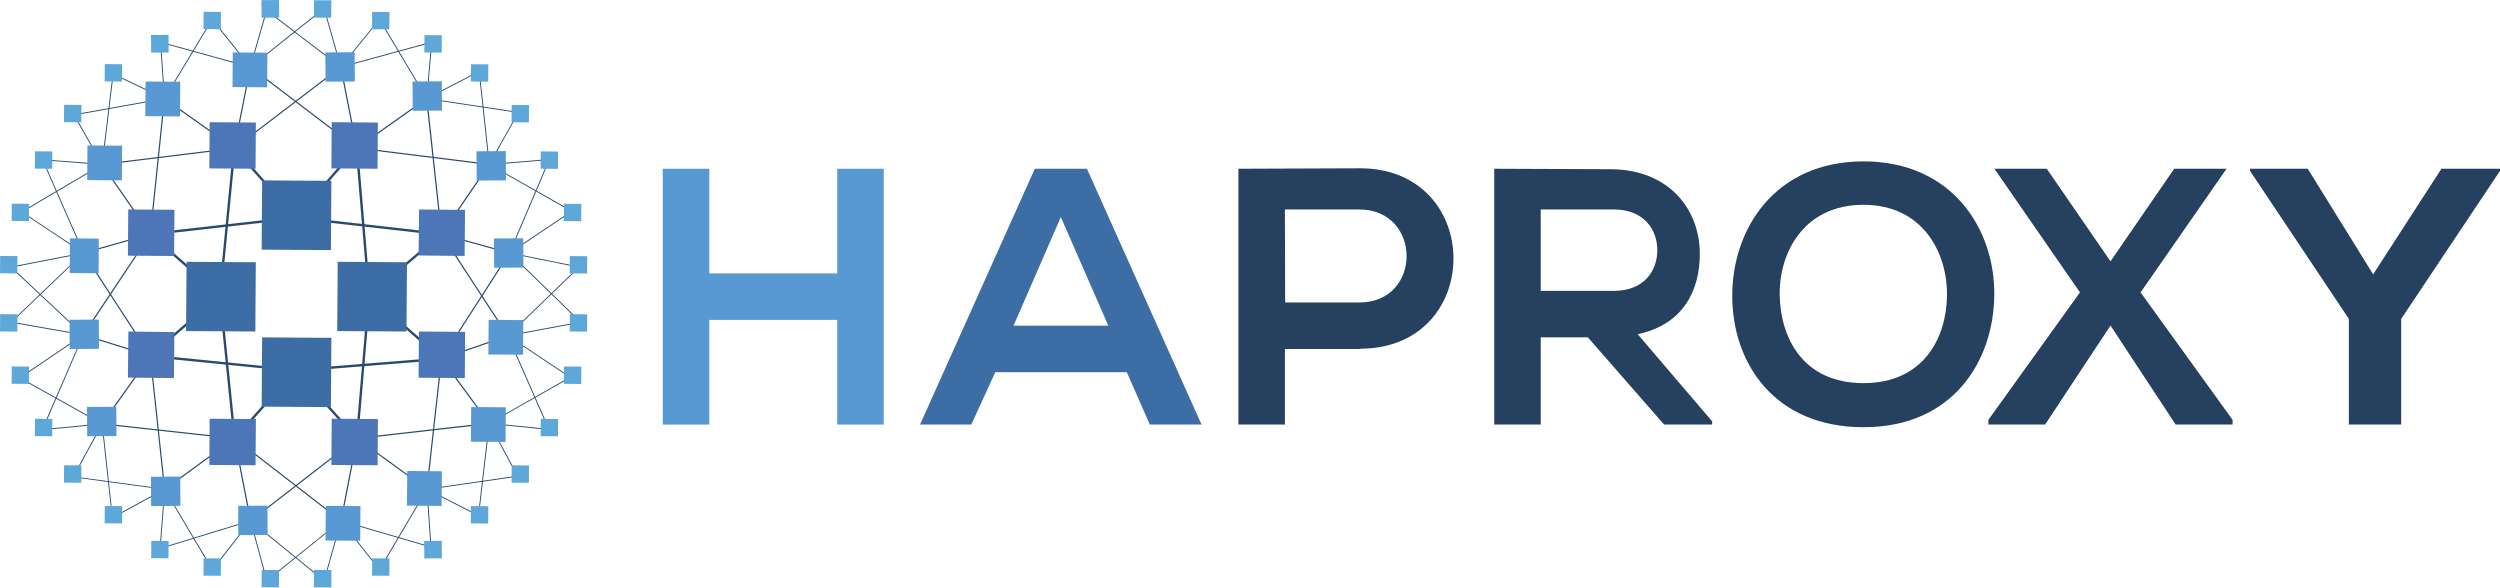
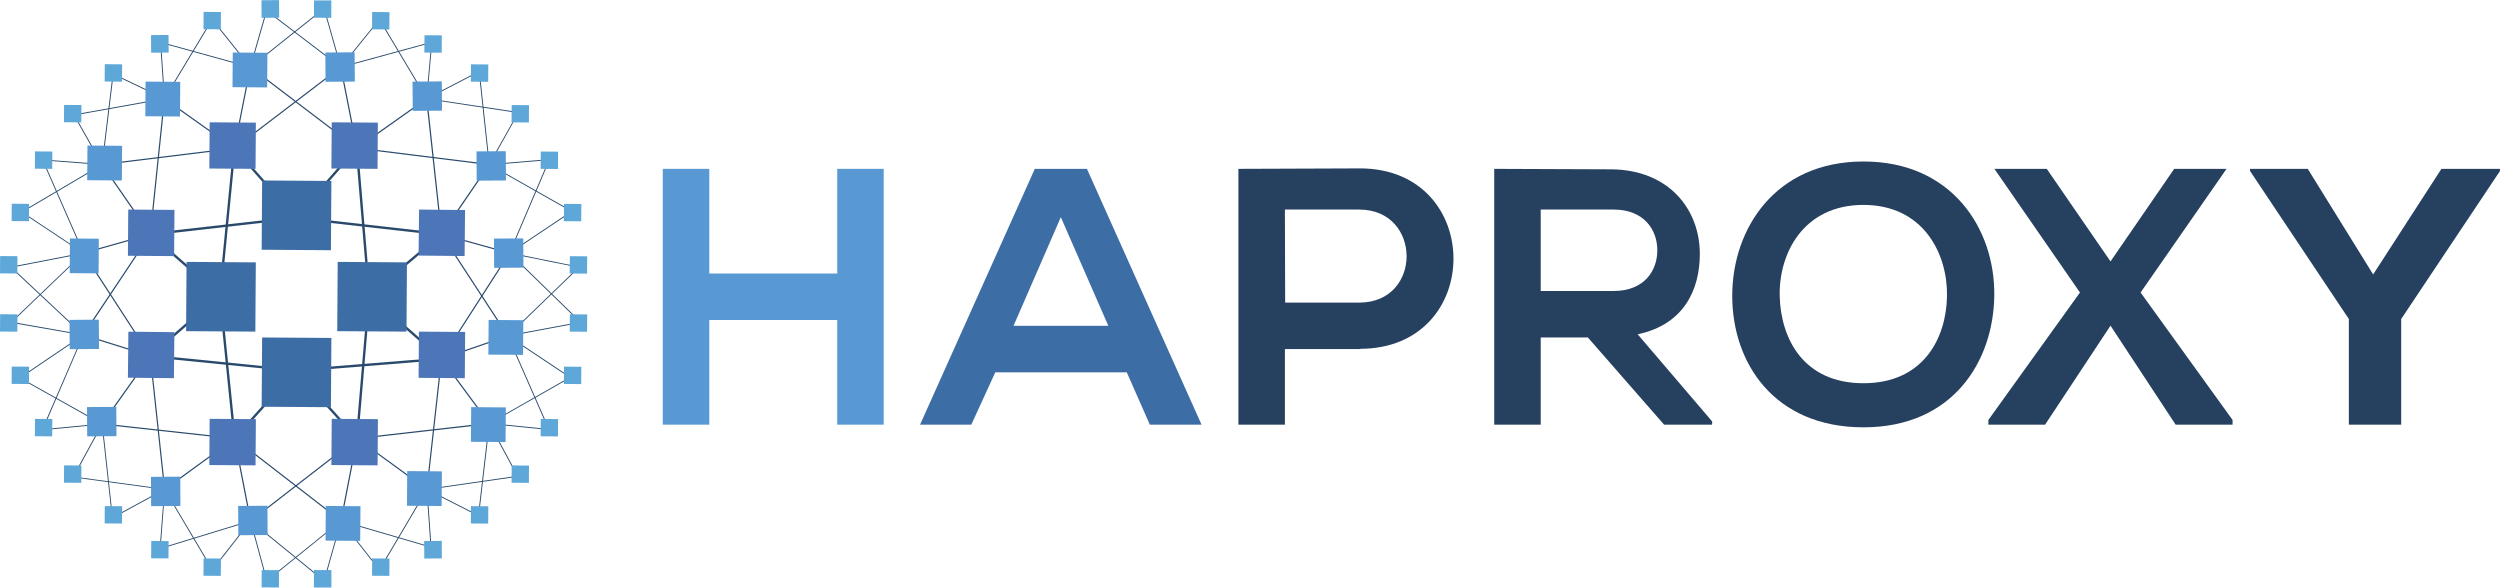
- <svg xmlns="http://www.w3.org/2000/svg" id="Layer_2" viewBox="0 0 376.45 88.44">
+ <svg xmlns="http://www.w3.org/2000/svg" height="200" width="851" id="Layer_2" viewBox="0 0 376.45 88.44">
  <defs>
    <style>.cls-1{fill:#4d76b9;}.cls-2{fill:#2a4a6c;}.cls-3{fill:#3d6da5;}.cls-4{fill:#5899d4;}.cls-5{fill:#5ea8d9;}.cls-6{fill:#26405f;}</style>
  </defs>
  <g id="Layer_1-2">
    <polygon class="cls-4" points="126.07 63.93 126.07 48.17 106.81 48.17 106.81 63.93 99.8 63.93 99.8 25.41 106.81 25.41 106.81 41.17 126.07 41.17 126.07 25.41 133.07 25.41 133.07 63.93 126.07 63.93" />
    <path class="cls-3" d="m169.67,56.05h-19.8l-3.61,7.88h-7.72l17.28-38.52h7.85l17.26,38.52h-7.79l-3.47-7.88Zm-9.93-23.36l-7.12,16.35h14.27l-7.15-16.35Z" />
    <path class="cls-6" d="m204.86,52.55h-11.38v11.38h-7V25.41l18.3-.07c18.76,0,18.8,27.17,0,27.17m-11.26-6.96h11.16c9.54,0,9.46-14.01,0-14.01h-11.2l.04,14.01Z" />
    <path class="cls-6" d="m257.8,63.93h-7.22l-11.48-13.13h-7.1v13.13h-7V25.41l17.61.07c8.74.07,13.35,6.08,13.35,12.74,0,5.29-2.32,10.62-9.36,12.1l11.23,13.14-.03.47Zm-25.8-32.39v12.26h11c4.59,0,6.56-3.05,6.56-6.13s-2.01-6.13-6.56-6.13h-11Z" />
    <path class="cls-6" d="m300.3,44.46c-.11,9.92-6.22,19.87-19.69,19.87s-19.77-9.7-19.77-19.8,6.47-20.23,19.77-20.23,19.8,10.13,19.69,20.16m-32.31.18c.18,6.33,3.56,13.05,12.61,13.05s12.47-6.79,12.58-13.12c.11-6.33-3.52-13.73-12.58-13.73s-12.79,7.33-12.61,13.8Z" />
    <polygon class="cls-6" points="327.39 25.41 335.3 25.41 335.3 25.37 322.33 44.03 336.18 63.22 336.18 63.93 327.61 63.93 317.8 49.02 307.95 63.93 299.41 63.93 299.41 63.22 313.2 44.03 300.29 25.37 300.29 25.41 308.2 25.41 317.8 39.35 327.39 25.41" />
    <polygon class="cls-6" points="357.35 41.31 367.63 25.41 376.45 25.41 376.45 25.73 361.57 48.02 361.57 63.93 353.69 63.93 353.69 48.02 338.81 25.73 338.81 25.41 347.5 25.41 357.35 41.31" />
    <rect class="cls-2" x="39.73" y="20.57" width=".36" height="13.95" transform="translate(-8.24 33.31) rotate(-41.45)" />
    <polygon class="cls-2" points="15.45 24.71 22.71 35.2 22.56 35.31 15.3 24.81 15.45 24.71" />
    <polygon class="cls-2" points="44.39 32.66 53.59 22.16 53.86 22.4 44.66 32.9 44.39 32.66" />
    <rect class="cls-2" x="53.91" y="39.68" width="14.26" height=".36" transform="translate(-11.31 48.81) rotate(-40.2)" />
    <polygon class="cls-2" points="55.71 44.32 66.6 53.88 66.36 54.15 55.47 44.59 55.71 44.32" />
    <rect class="cls-2" x="48.96" y="54" width=".36" height="13.79" transform="translate(-28.14 48.58) rotate(-42.04)" />
    <rect class="cls-2" x="33.04" y="60.72" width="13.77" height=".36" transform="translate(-32.06 49.9) rotate(-48.07)" />
    <rect class="cls-2" x="20.92" y="48.82" width="13.93" height=".36" transform="translate(-25.35 30.43) rotate(-41.13)" />
    <rect class="cls-2" x="27.7" y="32.87" width=".36" height="13.93" transform="translate(-20.46 34.64) rotate(-48.87)" />
    <polygon class="cls-2" points="44.54 32.96 22.66 35.44 22.62 35.08 44.5 32.6 44.54 32.96" />
    <polygon class="cls-2" points="44.54 32.6 66.5 35.08 66.46 35.44 44.5 32.96 44.54 32.6" />
    <polygon class="cls-2" points="55.41 44.47 53.54 22.3 53.91 22.27 55.77 44.44 55.41 44.47" />
    <polygon class="cls-2" points="55.77 44.47 53.94 66.03 53.58 66 55.41 44.44 55.77 44.47" />
    <polygon class="cls-2" points="66.5 54.2 44.54 55.96 44.51 55.6 66.47 53.84 66.5 54.2" />
    <rect class="cls-2" x="33.4" y="43.68" width=".36" height="22" transform="translate(-24.17 82.65) rotate(-84.28)" />
    <polygon class="cls-2" points="35.14 66.04 32.95 44.44 33.31 44.4 35.5 66 35.14 66.04" />
    <polygon class="cls-2" points="35.47 22.34 33.31 44.44 32.95 44.4 35.11 22.3 35.47 22.34" />
    <polygon class="cls-2" points="12.55 38.01 22.61 35.17 22.66 35.34 12.6 38.18 12.55 38.01" />
    <rect class="cls-2" x="29.93" y="12.12" width=".18" height="12.91" transform="translate(-2.51 32.31) rotate(-54.63)" />
    <rect class="cls-2" x="30.27" y="16.12" width="12.45" height=".18" transform="translate(13.53 48.88) rotate(-78.85)" />
    <rect class="cls-2" x="45.62" y="6.12" width=".18" height="20.13" transform="translate(5.16 42.78) rotate(-52.76)" />
    <polygon class="cls-2" points="51.41 10.08 53.81 22.26 53.63 22.3 51.23 10.12 51.41 10.08" />
    <polygon class="cls-2" points="64.31 14.92 53.78 22.36 53.67 22.21 64.2 14.77 64.31 14.92" />
    <polygon class="cls-2" points="73.66 24.85 53.71 22.37 53.74 22.19 73.68 24.67 73.66 24.85" />
    <polygon class="cls-2" points="66.41 35.2 73.59 24.71 73.75 24.81 66.56 35.31 66.41 35.2" />
    <polygon class="cls-2" points="66.51 35.17 76.75 38.01 76.7 38.18 66.46 35.34 66.51 35.17" />
    <polygon class="cls-2" points="66.56 35.21 76.55 50.52 76.4 50.62 66.41 35.31 66.56 35.21" />
    <polygon class="cls-2" points="51.37 10.17 35.34 22.39 35.23 22.25 51.26 10.03 51.37 10.17" />
    <polygon class="cls-2" points="66.39 35.27 64.16 14.85 64.35 14.83 66.57 35.25 66.39 35.27" />
    <polygon class="cls-2" points="66.45 53.93 76.44 50.48 76.5 50.65 66.51 54.1 66.45 53.93" />
    <rect class="cls-2" x="62.14" y="45.96" width="18.93" height=".18" transform="translate(-5.87 81.36) rotate(-57.25)" />
    <polygon class="cls-2" points="66.56 53.96 73.74 63.7 73.6 63.81 66.41 54.07 66.56 53.96" />
    <rect class="cls-2" x="55.5" y="63.75" width="19.78" height=".18" transform="translate(-5.31 121.75) rotate(-83.64)" />
    <polygon class="cls-2" points="53.81 65.95 64.34 73.6 64.24 73.75 53.71 66.09 53.81 65.95" />
    <polygon class="cls-2" points="53.75 65.93 73.66 63.66 73.68 63.85 53.77 66.11 53.75 65.93" />
    <polygon class="cls-2" points="53.85 66.04 51.44 78.44 51.26 78.4 53.67 66 53.85 66.04" />
    <polygon class="cls-2" points="53.82 66.09 37.79 78.49 37.68 78.35 53.7 65.95 53.82 66.09" />
    <polygon class="cls-2" points="35.41 66 37.82 78.4 37.64 78.44 35.23 66.04 35.41 66" />
    <rect class="cls-2" x="43.25" y="62.09" width=".18" height="20.26" transform="translate(-40.3 62.31) rotate(-52.28)" />
    <polygon class="cls-2" points="35.38 66.09 24.85 73.75 24.74 73.6 35.27 65.95 35.38 66.09" />
    <polygon class="cls-2" points="35.31 66.11 15.37 63.92 15.39 63.74 35.33 65.93 35.31 66.11" />
    <polygon class="cls-2" points="22.71 53.64 15.45 63.88 15.3 63.77 22.56 53.53 22.71 53.64" />
    <rect class="cls-2" x="23.62" y="53.53" width=".18" height="20.21" transform="translate(-6.66 2.89) rotate(-6.13)" />
    <polygon class="cls-2" points="22.61 53.67 12.51 50.51 12.57 50.34 22.66 53.5 22.61 53.67" />
    <polygon class="cls-2" points="22.71 35.31 12.62 50.47 12.46 50.37 22.56 35.21 22.71 35.31" />
    <polygon class="cls-2" points="22.56 53.63 12.5 38.15 12.65 38.05 22.71 53.54 22.56 53.63" />
    <polygon class="cls-2" points="24.85 14.85 22.73 35.27 22.55 35.25 24.67 14.83 24.85 14.85" />
    <rect class="cls-2" x="15.3" y="23.45" width="20.06" height=".18" transform="translate(-2.68 3.26) rotate(-7)" />
    <rect class="cls-2" x="20.83" y="8.71" width=".14" height="8.57" transform="translate(.15 26.22) rotate(-64.4)" />
    <rect class="cls-2" x="24.4" y="6.35" width=".14" height="8.5" transform="translate(-.66 1.68) rotate(-3.88)" />
    <polygon class="cls-2" points="37.68 10.17 24.16 6.43 24.2 6.3 37.71 10.03 37.68 10.17" />
    <rect class="cls-2" x="34.75" y="1.9" width=".14" height="9.2" transform="translate(3.57 23.18) rotate(-38.66)" />
    <polygon class="cls-2" points="37.63 10.08 40.07 1.56 40.21 1.6 37.76 10.12 37.63 10.08" />
    <rect class="cls-2" x="21.39" y="8.81" width="13.93" height=".14" transform="translate(6.12 28.58) rotate(-58.93)" />
    <rect class="cls-2" x="45.66" y="-1.19" width=".14" height="14.05" transform="translate(13.37 38.67) rotate(-52.69)" />
    <polygon class="cls-2" points="51.25 10.12 48.74 1.28 48.87 1.24 51.38 10.08 51.25 10.12" />
    <rect class="cls-2" x="36.15" y="5.61" width="14.19" height=".14" transform="translate(5.88 28.17) rotate(-38.52)" />
    <polygon class="cls-2" points="51.26 10.06 57.09 2.87 57.19 2.95 51.37 10.14 51.26 10.06" />
    <rect class="cls-2" x="60.63" y="1.93" width=".14" height="13.89" transform="translate(4.02 32.34) rotate(-30.81)" />
    <polygon class="cls-2" points="64.19 14.84 64.94 6.36 65.08 6.37 64.32 14.85 64.19 14.84" />
    <rect class="cls-2" x="51.07" y="8.16" width="14.19" height=".14" transform="translate(-.11 15.6) rotate(-15.27)" />
    <polygon class="cls-2" points="64.22 14.78 72.13 10.69 72.19 10.81 64.29 14.9 64.22 14.78" />
    <polygon class="cls-2" points="64.26 14.78 78.06 16.86 78.04 17 64.24 14.91 64.26 14.78" />
    <polygon class="cls-2" points="73.61 24.73 78 16.89 78.11 16.96 73.73 24.8 73.61 24.73" />
    <polygon class="cls-2" points="73.6 24.77 72.09 10.75 72.23 10.74 73.74 24.76 73.6 24.77" />
    <rect class="cls-2" x="73.65" y="24.32" width="9.09" height=".14" transform="translate(-1.76 6.58) rotate(-4.76)" />
    <polygon class="cls-2" points="73.7 24.7 86.14 31.75 86.07 31.87 73.64 24.82 73.7 24.7" />
    <polygon class="cls-2" points="76.66 38.07 82.66 23.98 82.79 24.03 76.79 38.12 76.66 38.07" />
    <rect class="cls-2" x="75.77" y="34.88" width="11.29" height=".14" transform="translate(-5.67 51.26) rotate(-33.84)" />
    <polygon class="cls-2" points="76.74 38.03 87.2 40.15 87.17 40.28 76.71 38.16 76.74 38.03" />
    <polygon class="cls-2" points="76.43 50.52 87.14 40.17 87.23 40.27 76.52 50.62 76.43 50.52" />
    <rect class="cls-2" x="76.38" y="49.47" width="11.15" height=".14" transform="translate(-7.71 15.9) rotate(-10.59)" />
    <rect class="cls-2" x="82.01" y="35.83" width=".14" height="14.94" transform="translate(-6.2 71.93) rotate(-45.78)" />
    <rect class="cls-2" x="81.1" y="48.06" width=".14" height="11.27" transform="translate(-8.53 91.44) rotate(-56.31)" />
    <polygon class="cls-2" points="73.64 63.7 85.82 56.76 85.89 56.88 73.7 63.81 73.64 63.7" />
    <rect class="cls-2" x="78.09" y="59.69" width=".14" height="9.03" transform="translate(6.5 135.59) rotate(-84.29)" />
    <polygon class="cls-2" points="76.54 50.54 82.72 64.63 82.59 64.68 76.41 50.59 76.54 50.54" />
    <rect class="cls-2" x="75.74" y="63.22" width=".14" height="9.02" transform="translate(-23.05 44.03) rotate(-28.3)" />
    <rect class="cls-2" x="65.88" y="70.62" width="13.97" height=".14" transform="translate(-5.79 134.88) rotate(-83.35)" />
    <rect class="cls-2" x="68.1" y="71.3" width=".14" height="8.71" transform="translate(-30.18 102.07) rotate(-63.01)" />
    <polygon class="cls-2" points="64.36 73.67 64.97 82.37 64.83 82.38 64.22 73.68 64.36 73.67" />
    <polygon class="cls-2" points="64.28 73.61 77.94 71.63 77.96 71.77 64.3 73.74 64.28 73.61" />
    <rect class="cls-2" x="53.68" y="79.66" width="14.07" height=".14" transform="translate(-38.81 91.47) rotate(-59.44)" />
    <polygon class="cls-2" points="51.41 78.38 57.19 85.74 57.09 85.83 51.3 78.46 51.41 78.38" />
    <polygon class="cls-2" points="51.37 78.35 64.92 82.31 64.88 82.44 51.33 78.48 51.37 78.35" />
    <polygon class="cls-2" points="51.42 78.44 48.87 87.46 48.74 87.42 51.29 78.4 51.42 78.44" />
    <polygon class="cls-2" points="51.39 78.47 40.22 87.49 40.13 87.39 51.31 78.37 51.39 78.47" />
    <polygon class="cls-2" points="37.8 78.4 40.24 87.42 40.11 87.46 37.67 78.44 37.8 78.4" />
    <rect class="cls-2" x="43.2" y="75.79" width=".14" height="14.28" transform="translate(-48.35 64.08) rotate(-50.82)" />
    <rect class="cls-2" x="30.18" y="82.03" width="9.35" height=".14" transform="translate(-51.31 59.07) rotate(-52.03)" />
    <polygon class="cls-2" points="24.85 73.64 32.04 85.75 31.92 85.82 24.74 73.71 24.85 73.64" />
    <polygon class="cls-2" points="37.75 78.48 24.13 82.65 24.09 82.52 37.71 78.35 37.75 78.48" />
    <polygon class="cls-2" points="24.86 73.68 24.18 82.59 24.04 82.58 24.73 73.67 24.86 73.68" />
    <polygon class="cls-2" points="24.83 73.73 16.96 78.01 16.89 77.89 24.76 73.61 24.83 73.73" />
    <polygon class="cls-2" points="15.45 63.82 16.99 77.94 16.86 77.96 15.31 63.83 15.45 63.82" />
    <polygon class="cls-2" points="24.79 73.74 11.02 71.87 11.04 71.74 24.8 73.61 24.79 73.74" />
    <rect class="cls-2" x="8.66" y="67.75" width="9.09" height=".14" transform="translate(-52.66 46.96) rotate(-61.41)" />
    <polygon class="cls-2" points="15.38 63.9 6.4 64.76 6.39 64.62 15.37 63.76 15.38 63.9" />
    <polygon class="cls-2" points="15.34 63.89 2.95 56.95 3.01 56.83 15.41 63.77 15.34 63.89" />
    <rect class="cls-2" x="1.99" y="53.59" width="11.54" height=".14" transform="translate(-28.74 13.57) rotate(-34.09)" />
    <polygon class="cls-2" points="12.53 50.49 1.67 48.59 1.7 48.45 12.55 50.35 12.53 50.49" />
    <polygon class="cls-2" points="12.6 50.45 6.46 64.72 6.33 64.66 12.48 50.4 12.6 50.45" />
    <polygon class="cls-2" points="12.62 38.14 1.73 48.57 1.64 48.47 12.53 38.05 12.62 38.14" />
    <polygon class="cls-2" points="12.49 50.47 1.6 40.27 1.7 40.17 12.59 50.37 12.49 50.47" />
    <polygon class="cls-2" points="12.54 38.15 3.23 31.97 3.3 31.86 12.61 38.04 12.54 38.15" />
    <rect class="cls-2" x="1.55" y="39.09" width="11.13" height=".14" transform="translate(-7.33 2.07) rotate(-10.98)" />
    <polygon class="cls-2" points="12.51 38.12 6.37 24.11 6.49 24.05 12.64 38.07 12.51 38.12" />
    <rect class="cls-2" x="10.84" y="19.93" width=".14" height="8.97" transform="translate(-14.28 33.43) rotate(-85.64)" />
    <rect class="cls-2" x="2.29" y="28.27" width="14.07" height=".14" transform="translate(-13.11 8.68) rotate(-30.56)" />
    <rect class="cls-2" x="13.19" y="16.73" width=".14" height="8.59" transform="translate(-8.65 9.28) rotate(-29.57)" />
    <polygon class="cls-2" points="15.31 24.75 16.96 11.13 17.1 11.15 15.45 24.77 15.31 24.75" />
    <rect class="cls-2" x="11.03" y="16" width="13.84" height=".14" transform="translate(-2.55 3.42) rotate(-10.17)" />
    <path class="cls-3" d="m39.4,37.59l.07-10.43,10.43.07-.07,10.43-10.43-.07Zm-11.38,12.26l.07-10.43,10.43.07-.07,10.43-10.43-.07Zm11.38,11.38l.07-10.43,10.43.07-.07,10.43-10.43-.07Zm11.38-11.38l.07-10.43,10.43.07-.07,10.43-10.43-.07Z" />
    <path class="cls-1" d="m19.26,38.49l.05-6.95,6.96.05-.05,6.96-6.96-.05Zm12.26-13.13l.05-6.96,6.96.05-.05,6.96-6.96-.05Zm18.38,0l.05-6.96,6.95.05-.05,6.96-6.96-.05Zm13.13,13.11l.07-6.93,6.93.07-.07,6.93-6.93-.07Zm0,18.41l.05-6.96,6.96.05-.05,6.96-6.96-.05Zm-13.13,13.13l.05-6.96,6.96.05-.05,6.96-6.96-.05Zm-18.38,0l.05-6.96,6.96.05-.05,6.96-6.95-.05Zm-12.26-13.15l.07-6.93,6.93.07-.07,6.93-6.93-.07Z" />
    <path class="cls-4" d="m13.13,27.12l.04-5.22,5.22.04-.04,5.22-5.22-.04Zm8.75-9.63l.04-5.22,5.22.04-.04,5.22-5.22-.04Zm13.13-4.38l.04-5.22,5.22.04-.04,5.22-5.22-.04Zm13.98-5.22l4.41-.03.03,4.41-4.41.03-.03-4.41Zm13.13,4.38l4.41-.03.03,4.41-4.41.03-.03-4.41Zm9.63,10.51l4.41-.03.03,4.41-4.41.03-.03-4.41Zm2.63,13.13l4.41-.03.03,4.41-4.41.03-.03-4.41Zm-.84,17.47l.04-5.22,5.22.04-.04,5.22-5.22-.04Zm-2.63,13.13l.04-5.22,5.22.04-.04,5.22-5.22-.04Zm-9.63,9.63l.04-5.22,5.22.04-.04,5.22-5.22-.04Zm-12.26,5.25l.04-5.22,5.22.04-.04,5.22-5.22-.04Zm-13.16-5.22l4.41-.03.03,4.41-4.41.03-.03-4.41Zm-13.13-4.38l4.41-.03.03,4.41-4.41.03-.03-4.41Zm-9.63-10.51l4.41-.03.03,4.41-4.41.03-.03-4.41Zm-2.63-13.13l4.41-.03.03,4.41-4.41.03-.03-4.41Zm.03-7.04l.03-5.22,4.35.04-.03,5.22-4.35-.04Z" />
    <path class="cls-5" d="m15.76,12.26l.02-2.61,2.61.02-.02,2.61-2.61-.02Zm-6.13,6.13l.02-2.61,2.61.02-.02,2.61-2.61-.02Zm-4.38,7l.02-2.61,2.61.02-.02,2.61-2.61-.02Zm-3.5,7.88l.02-2.61,2.61.02-.02,2.61-2.61-.02Zm-1.75,7.88l.02-2.61,2.61.02-.02,2.61-2.61-.02Zm0,8.76l.02-2.61,2.61.02-.02,2.61-2.61-.02Zm1.75,7.88l.02-2.61,2.61.02-.02,2.61-2.61-.02Zm3.5,7.88l.02-2.61,2.61.02-.02,2.61-2.61-.02Zm4.38,7l.02-2.61,2.61.02-.02,2.61-2.61-.02Zm6.13,6.13l.02-2.61,2.61.02-.02,2.61-2.61-.02Zm7,5.25l.02-2.61,2.61.02-.02,2.61-2.61-.02Zm7.88,2.63l.02-2.61,2.61.02-.02,2.61-2.61-.02Zm8.75,1.75l.02-2.61,2.61.02-.02,2.61-2.61-.02Zm7.88-2.61h2.63v2.63h-2.63v-2.63Zm8.75.86l.02-2.61,2.61.02-.02,2.61-2.61-.02Zm7.86-5.23l2.64-.02.02,2.64-2.65.02-.02-2.65Zm7.02-2.64l.02-2.61,2.61.02-.02,2.61-2.61-.02Zm6.13-6.13l.02-2.61,2.61.02-.02,2.61-2.61-.02Zm4.38-7l.02-2.61,2.61.02-.02,2.61-2.61-.02Zm3.5-7.88l.02-2.61,2.61.02-.02,2.61-2.61-.02Zm.88-7.88l.02-2.61,2.61.02-.02,2.61-2.61-.02Zm0-8.75l.02-2.61,2.61.02-.02,2.61-2.61-.02Zm-.88-7.88l.02-2.61,2.61.02-.02,2.61-2.61-.02Zm-3.5-7.88l.02-2.61,2.61.02-.02,2.61-2.61-.02Zm-4.38-7l.02-2.61,2.61.02-.02,2.61-2.61-.02Zm-6.13-6.13l.02-2.61,2.61.02-.02,2.61-2.61-.02Zm-7-4.38l.02-2.61,2.61.02-.02,2.61-2.61-.02Zm-7.88-3.5l.02-2.61,2.61.02-.02,2.61-2.61-.02Zm-8.75-1.75l.02-2.61h2.61s-.02,2.63-.02,2.63l-2.61-.02ZM39.38.02l2.64-.02.02,2.65-2.65.02-.02-2.64Zm-8.74,4.36l.02-2.61,2.61.02-.02,2.61-2.61-.02Zm-7.9.89l2.64-.02.02,2.65-2.64.02-.02-2.64Z" />
  </g>
</svg>
